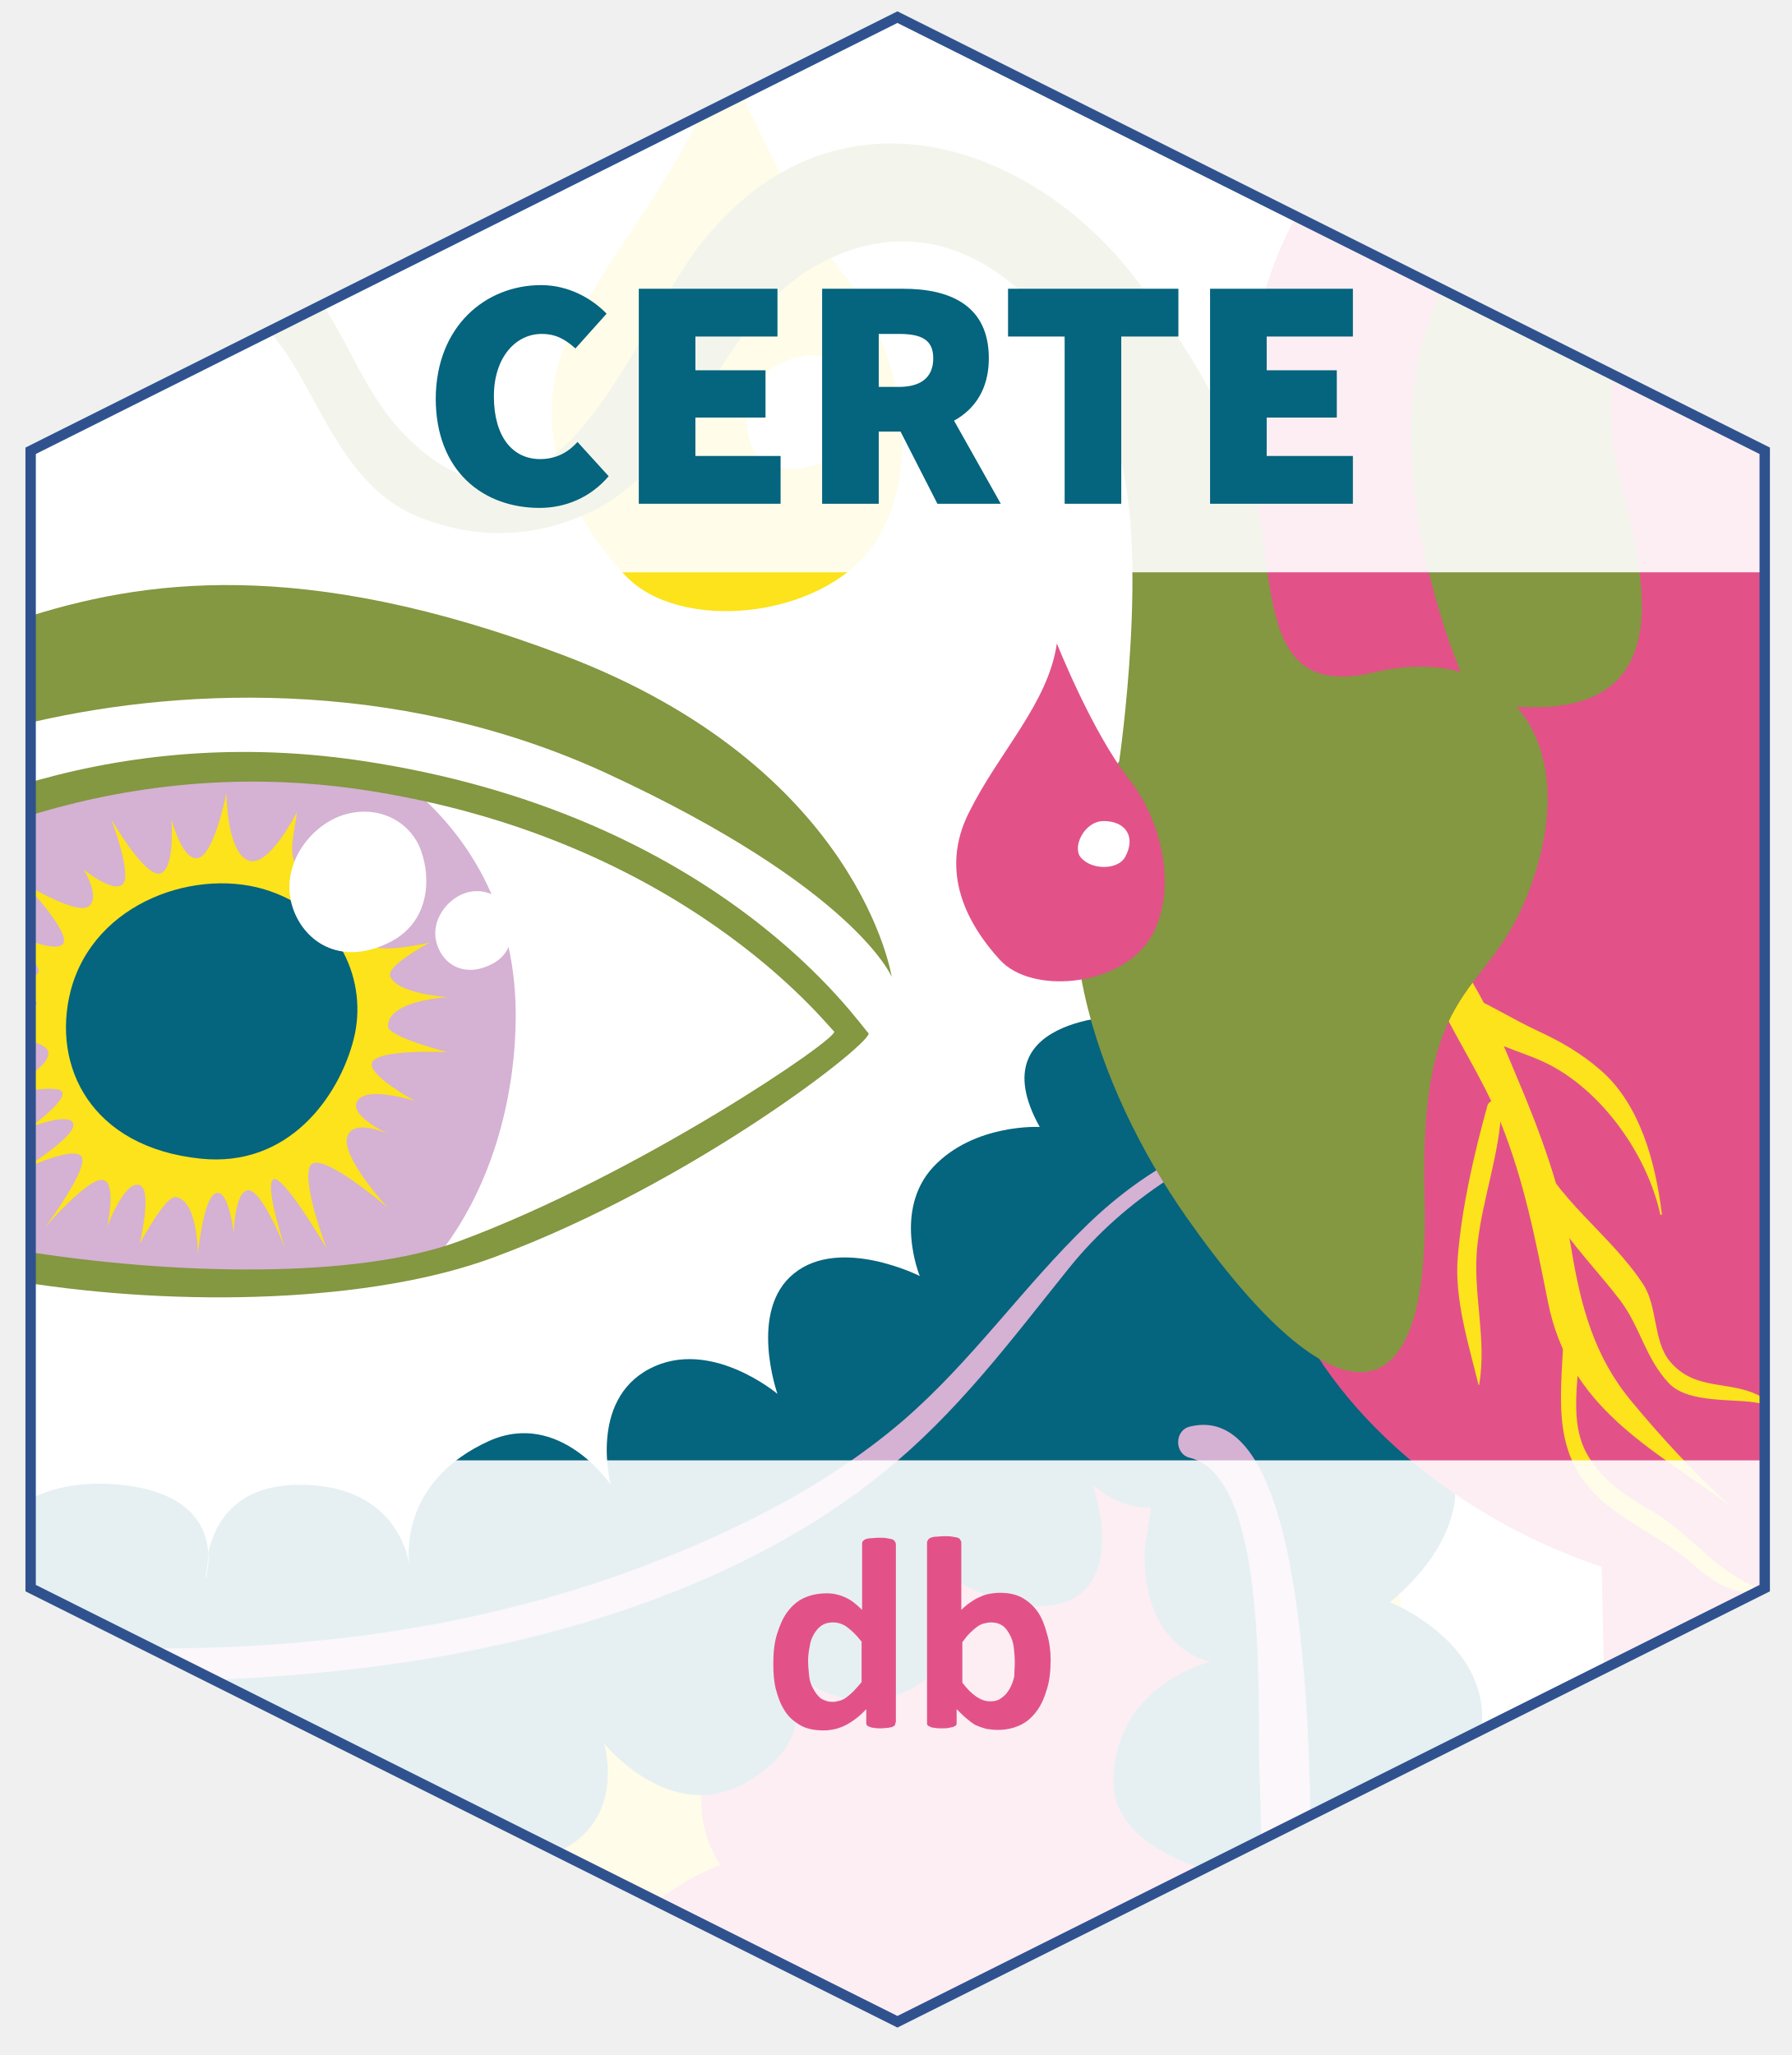
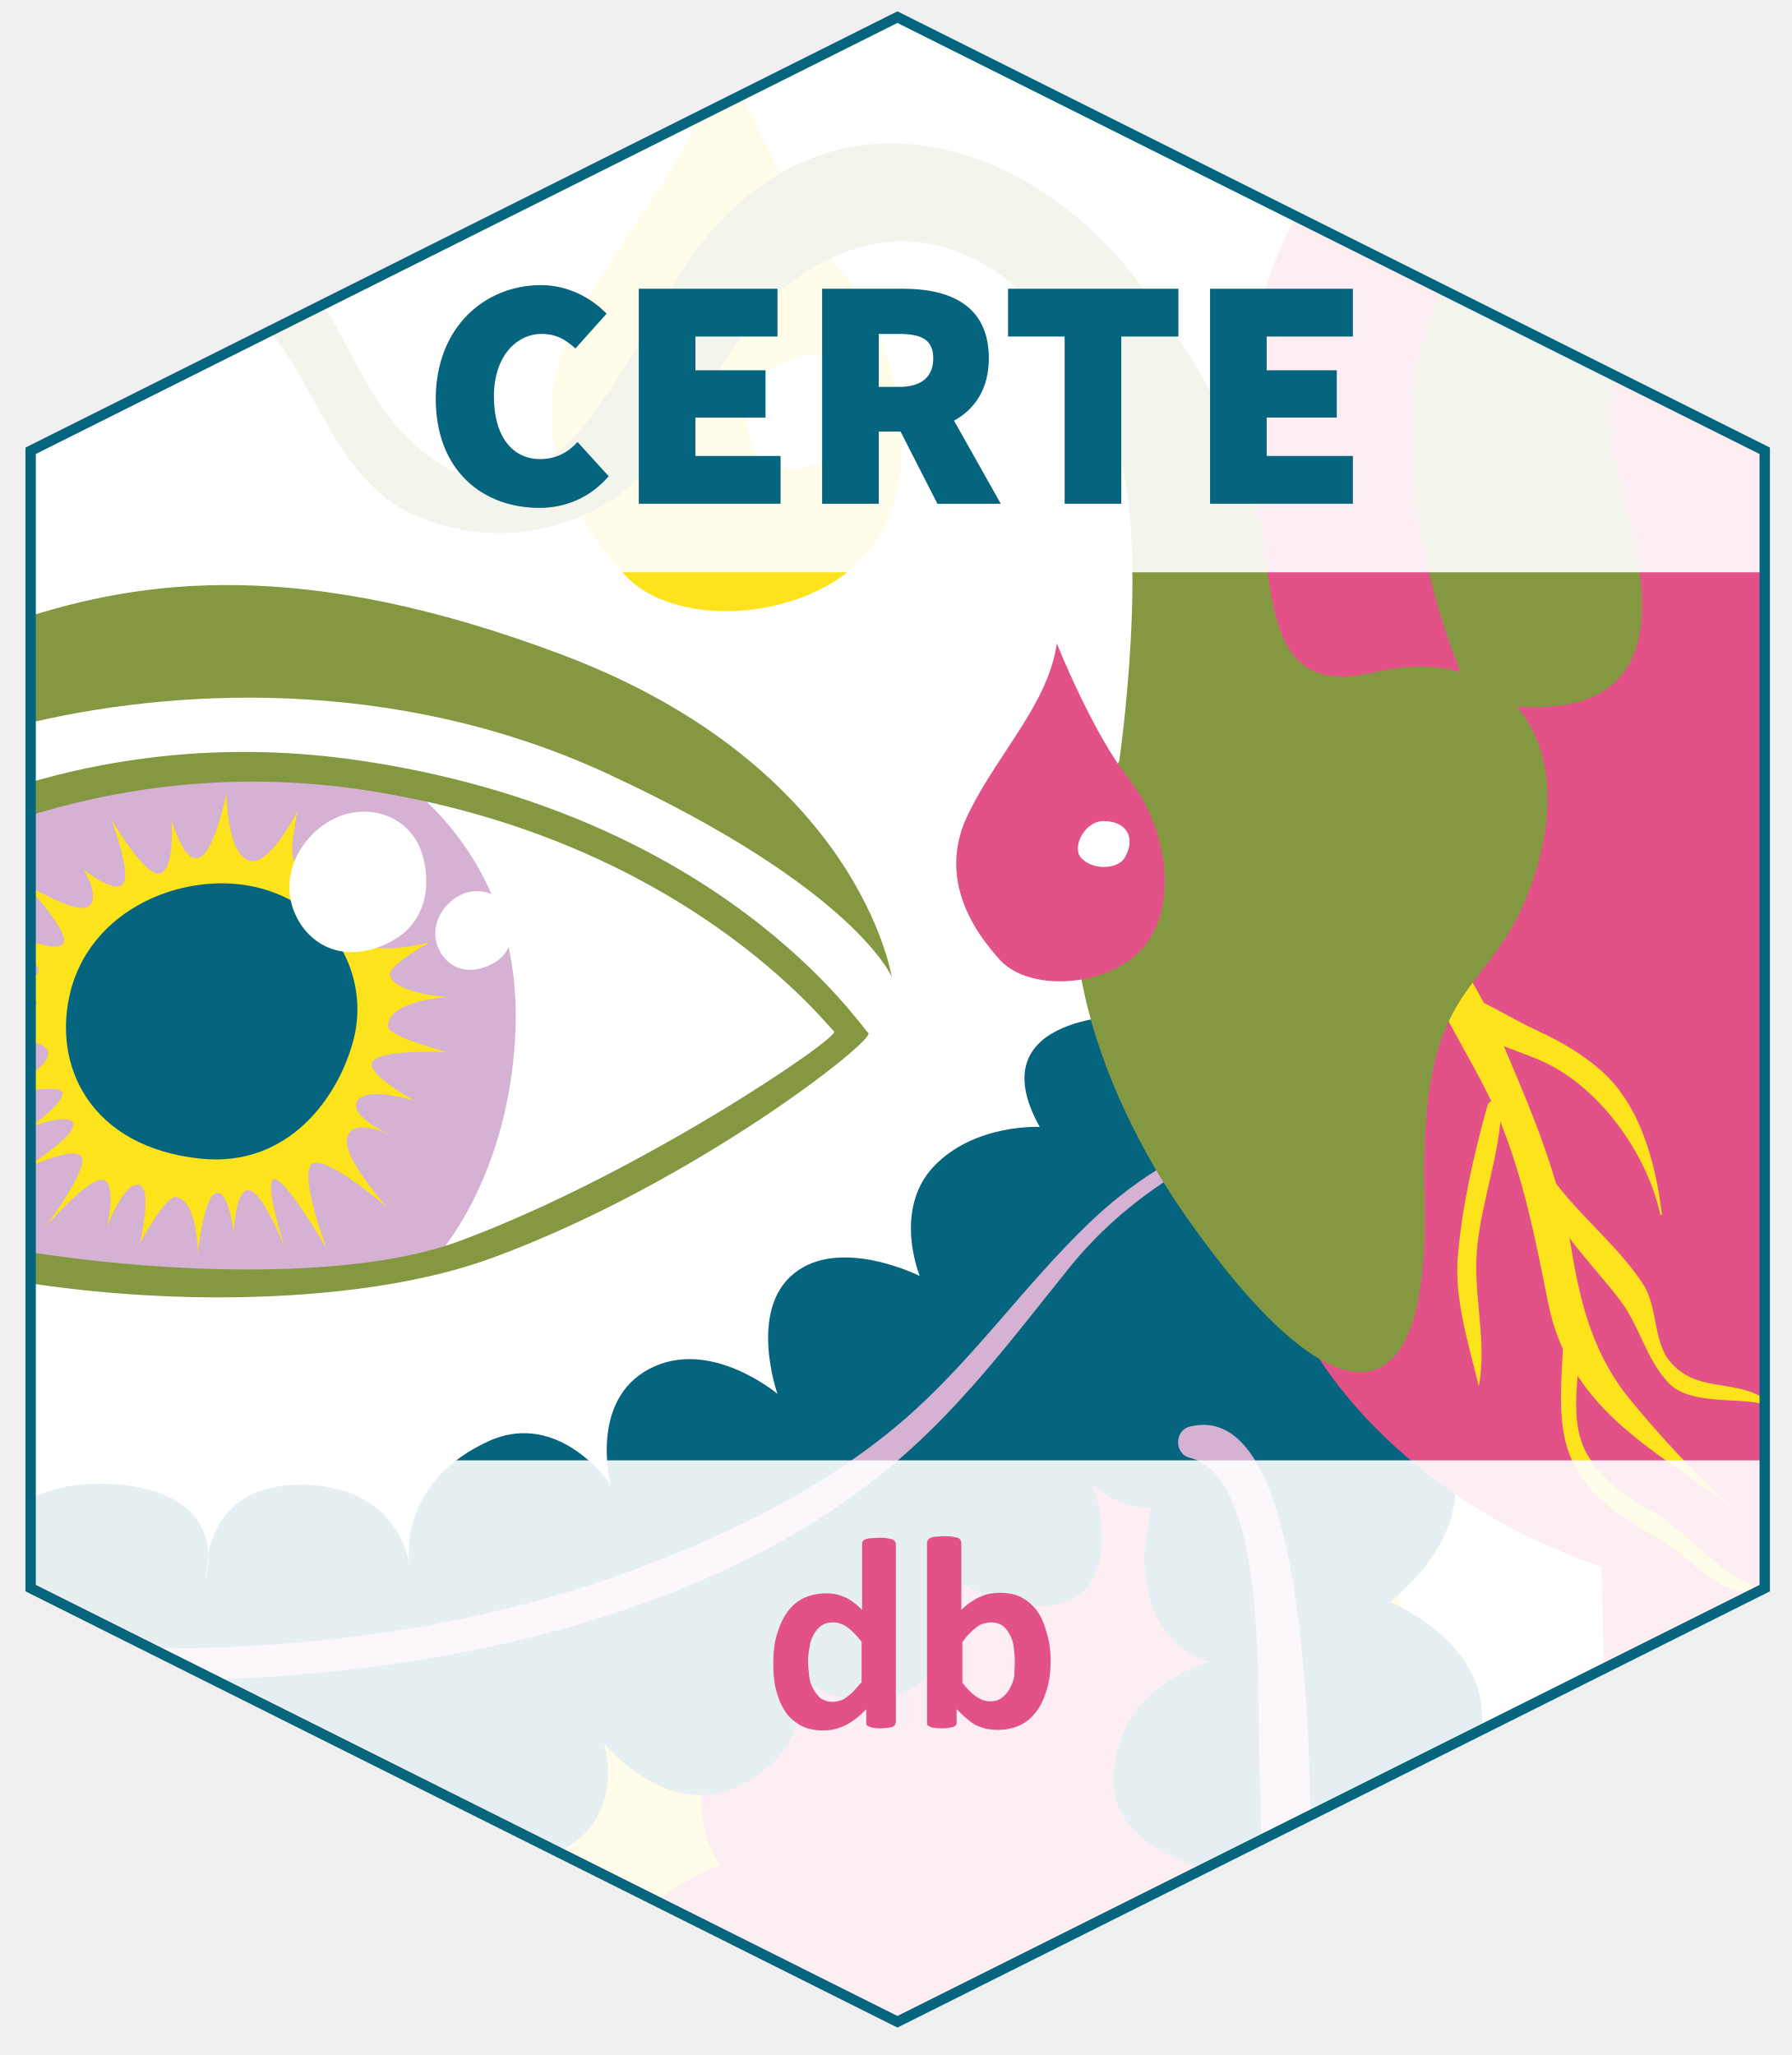
<svg xmlns="http://www.w3.org/2000/svg" xmlns:xlink="http://www.w3.org/1999/xlink" version="1.1" id="Layer_1" x="0px" y="0px" viewBox="0 0 345 395.7" style="enable-background:new 0 0 345 395.7;" xml:space="preserve">
  <style type="text/css">
	.st0{clip-path:url(#SVGID_2_);}
	.st1{clip-path:url(#SVGID_4_);fill:#E25289;}
	.st2{clip-path:url(#SVGID_4_);fill:#FCE31B;}
	.st3{clip-path:url(#SVGID_4_);fill:#05647E;}
	.st4{clip-path:url(#SVGID_4_);fill:#D5B1D3;}
	.st5{clip-path:url(#SVGID_4_);fill:#FFFFFF;}
	.st6{clip-path:url(#SVGID_4_);fill:#849741;}
	.st7{opacity:0.9;clip-path:url(#SVGID_2_);fill:#FFFFFF;}
	.st8{fill:#05647E;}
	.st9{fill:#E25289;}
</style>
  <g>
    <defs>
      <polygon id="SVGID_1_" points="172.8,3.3 339.8,86.8 339.8,305.8 172.8,389.3 5.9,305.8 5.9,86.8   " />
    </defs>
    <use xlink:href="#SVGID_1_" style="overflow:visible;fill:#FFFFFF;" />
    <clipPath id="SVGID_2_">
      <use xlink:href="#SVGID_1_" style="overflow:visible;" />
    </clipPath>
    <g id="logo" class="st0">
      <defs>
        <rect id="SVGID_3_" x="3.9" y="14.4" width="337.3" height="386" />
      </defs>
      <clipPath id="SVGID_4_">
        <use xlink:href="#SVGID_3_" style="overflow:visible;" />
      </clipPath>
      <path class="st1" d="M306.1,19.6" />
      <path class="st1" d="M306.1,19.6c0.7,3.3,5.8,3.2,6.6,0" />
      <path class="st2" d="M254.3,271.6c-26.4-12.8-106.2,18.5-135.2,26.2C93.7,304.6,49.7,329.2,3.9,328v62.1h266.3    C269.8,344.1,276.1,282.1,254.3,271.6" />
      <path class="st1" d="M222.7,266.2c-35.1-20.8-96.2-3.3-73.9,52c0,0-22.3,22.3-10.1,40.9c-10.7,4.2-23.1,14-33.5,31.1h8.1h35.2    h94.8C257.4,344.2,253.4,284.4,222.7,266.2" />
      <path class="st3" d="M272.7,380.7c0,0,15.5-4.4,12.7-16.9c-2.8-12.5-12.7-16.2-12.7-16.2s14-4.8,12.6-18.8    c-1.4-13.9-17.7-20.3-17.7-20.3s14.8-11.1,12.4-24.9c-2.3-13.8-17.8-14.7-17.8-14.7c5.3-6.9,20.2-9.5-6.1-35.1    c-20.6-20-23.3-0.7-30.7,4.4c-7.4,5.1,0,27.5,0,27.5l-5,32.7c-0.6,19.2,12.6,21.6,12.6,21.6s-18.6,4.4-18.6,23.2    c0,12.7,18.9,17.1,18.9,17.1s-20.3,8-16.7,25.9c0.3,1.4,0.6,2.7,1.1,3.9h66.8C281,382.8,272.7,380.7,272.7,380.7" />
      <path class="st3" d="M15.6,352c0,0,7.6,30.7,27.7,1.2c0,0,2.9,13.7,18.8,11.1c20.4-3.4,18.7-16.7,18.7-16.7s5.2,14,20.5,10.9    c20.8-4.1,15-22.8,15-22.8s12.8,15.9,27.4,7.5c16.1-9.3,8-21.4,5.4-24.6c-0.4-0.5-0.7-0.8-0.7-0.8s0.3,0.3,0.7,0.8    c2.7,3,13.4,13.5,26.3,6.6c15-8,4.4-23.4,4.4-23.4s15.6,11.1,26.2,6.3c10.6-4.8,4.4-22.3,4.4-22.3s12.9,13.4,27-5.9    c14.1-19.3,0-34.3,0-34.3s20.8,6.6,27.9-12.4c7.2-19-21.1-56.5-47.1-37.7c0,0-30.3-0.6-18,21.5c0,0-12.6-0.7-20.5,7.7    c-7.8,8.4-2.6,21-2.6,21s-15.3-7.7-24.2-0.5c-8.9,7.1-3.2,23.2-3.2,23.2s-13-11-24.7-4.8c-11.7,6.2-7.4,22.3-7.4,22.3    s-9.8-14.6-23.5-8.4c-16,7.3-15.7,20.5-15.3,23.7c0.1,0.5,0.1,0.7,0.1,0.7s0-0.3-0.1-0.7c-0.5-3.1-3.7-15.3-21.1-15.3    c-12.6,0-16.4,7.7-17.6,13.1c0.2,2.8-0.5,4.9-0.5,4.9s-0.1-2.1,0.5-4.9c-0.3-4.8-3.2-11.7-16.8-13.1c-9.2-0.9-15.3,1.2-19.3,3.8    v74.1C13,361.1,15.6,352,15.6,352" />
      <path class="st4" d="M32.8,248.1c3.3,0.2,6.6,0.4,9.8,0.6c9.2,0.2,18.2-0.9,27.2-2.3c1.6-1,3.4-1.6,5.4-1.6c0.1,0,0.2,0,0.3,0    c0.1,0,0.1,0,0.1,0c0.5-0.1,1.1-0.3,1.6-0.5c1.3-0.5,2.6-1,4-1.4c0.9-0.3,1.8-0.5,2.7-0.6c10.5-12.8,15.4-30.5,15.4-46.9    c0-18.9-8.1-33.3-19.3-43c-13.1-2-26.3-4-39.6-3.8c-10.1,0.2-19.9,1.6-29.8,3.7c-2,0.4-4.4,0.7-6.8,1v91c2.9,0.1,5.7,0.3,8.5,0.8    C19.2,246.4,25.9,247.6,32.8,248.1" />
      <path class="st2" d="M12,210.3c0.7,1.9-6.3,6.8-6.3,6.8s7-2.8,8.3-1c1.6,2.2-9.8,9.2-9.8,9.2s9.9-4.8,11.5-2.6    c1.5,2.2-7,13.6-7,13.6s8.3-9.6,11.1-9.1c2.8,0.5,0.8,9.1,0.8,9.1s3.4-9.2,6.3-8.1c2.5,1,0,11.3,0,11.3s4.9-9.2,6.9-9    c4.3,0.5,4.3,11,4.3,11s1.1-11.6,3.7-11.8c2.3-0.3,3.2,7.7,3.2,7.7s0.2-7.7,2.6-8.2c2.7-0.6,7.3,11.2,7.3,11.2s-4-12-2.3-13.3    c1.8-1.2,10.3,13.3,10.3,13.3s-5-13-3.1-16c1.9-3,14.8,8.1,14.8,8.1s-9.1-9.9-7.7-13.7c1.1-3.1,6.3-1.2,8.2-0.3    c-2.1-1-7.8-4-6.3-6.5c1.8-3,11.1,0,11.1,0s-9-4.9-8.3-7.3c0.8-2.8,14.6-2.1,14.6-2.1s-11.5-2.9-11.5-5c0-5,11.5-5.6,11.5-5.6    s-9.9-0.6-11.1-4.1c-0.6-2,7.6-6.4,7.6-6.4s-10.7,2.5-11.7,0c-1.4-3.6,7.6-16.1,7.6-16.1s-7.7,8-11.7,6.6    c-3.9-1.3,1.1-15.7,1.1-15.7s-6.5,13.1-9.8,11.3c-3.3-1.8-1.5-7.1-1-11.3c0,0-5.6,11.3-9.6,9.3c-4-2-4-12.9-4-12.9    s-2.3,11.7-5.4,12.5c-3.1,0.8-5.2-7.5-5.2-7.5s0.8,10-2.3,10.5c-3,0.5-9.3-10.5-9.3-10.5s4,10.5,2.3,12.5c-1.8,2-7.6-2.8-7.6-2.8    s3.3,5.3,1,7.1c-2.3,1.8-12.3-4.3-12.3-4.3s9.1,9.6,7.3,11.6c-1.1,1.2-5.2-0.1-8.1-1.3v1.6c1.8,1.9,3.7,4.1,3.4,5.1    c-0.2,0.7-1.7,1.1-3.4,1.5v2.7c1.7,0.6,3.1,1.3,3.1,1.8c-0.1,0.7-1.4,1.5-3.1,2.2v4.6c2.9,0.6,5.3,1.5,5.3,2.7    c0.1,1.8-2.4,3.7-5.3,5.3v2.2C7.9,209.6,11.6,209.3,12,210.3" />
      <path class="st1" d="M237.3,19.2c4.2,7.6,7.9,15.3,12.2,22.6c-13.4,23.9-10.7,58.9-10.7,58.9c7.4,62.8,43,69.4,43,69.4    c2.9,28.4-35,76.3-35,76.3c5.3,18.9,27.4,43.8,61.6,55.3c0.3,13.8,1.1,49.4,1.5,88.4h31.2V60.6C330.7,38.3,308.2,20.5,286,20" />
      <path class="st2" d="M138.8,8.6c0,0,11.3,28.6,23.2,43.6c11.9,15,16.1,38.9,6,53c-10.1,14.1-37.4,16.7-47.7,5.5    c-10.3-11.2-19.8-28.3-10-47.7C120.2,43.6,135.9,28.2,138.8,8.6" />
      <path class="st5" d="M150,70.1c-7.8,3.9-7.8,16.6-2.2,19.2c7,3.2,17.4-2.1,17.9-8.6C166.4,70.1,158.9,65.7,150,70.1" />
      <path class="st3" d="M52,171.6c-13.7-4.8-33.9,1.9-38.4,19.2c-3.7,14.5,3.9,30.1,25,32.3c17,1.8,26.7-12,29.5-23    C70.9,189.1,65.5,176.3,52,171.6" />
      <path class="st5" d="M66.9,156.7c-6.9,1.7-13.3,9.9-10.5,18.2c2.4,6.9,9.7,11.2,18.9,6.4c7.4-3.9,7.7-12.1,5.8-17.4    C79.4,158.8,73.7,155,66.9,156.7" />
      <path class="st5" d="M90.1,171.8c-3.9,1-7.5,5.6-5.9,10.2c1.3,3.9,5.4,6.3,10.6,3.6c4.2-2.2,4.3-6.8,3.3-9.7    C97,173,93.9,170.9,90.1,171.8" />
      <path class="st2" d="M332.8,289.6c-6.7-6.1-12.8-12.7-18.6-19.7c-7.2-8.6-9.8-18.3-11.6-29.2c-1.9-11.4-5.9-22.4-10.4-33    c-3.9-9.2-8.3-21-16.1-27.6c-1.5-1.3-3.6,0.2-3.1,2c2.9,11.8,11.3,22.5,15.9,33.9c4.6,11.4,6.8,22.9,9.2,34.9    c4.1,20.1,19.5,27.7,34.6,38.7C332.8,289.8,332.9,289.7,332.8,289.6" />
      <path class="st2" d="M320,233.8c-1.2-9.7-4.1-21.2-12-27.9c-3.6-3.1-7.4-5.3-11.7-7.3c-5.2-2.4-10.1-5.6-15.4-7.7    c-1.8-0.7-3.4,1-2.4,2.7c3.5,6.1,11.9,7.9,17.9,10.5c11.3,4.8,20.7,17.8,23.3,29.8C319.7,234,320,233.9,320,233.8" />
      <path class="st2" d="M294.5,220c0.4,12.5,10.3,21,17.4,30.3c3.9,5.1,4.9,11.2,9.4,16c3.8,4.1,12.9,2.9,17.5,3.9    c0.7,0.2,1.1-0.9,0.4-1.2c-5.9-3.4-12.7-0.9-17.7-6.9c-3.2-3.9-2.3-10.5-5.1-14.8c-6.5-9.9-16.8-16.2-21.5-27.4    C294.8,219.7,294.5,219.8,294.5,220" />
      <path class="st2" d="M301.1,256.5c-0.5,13.4-2.9,24.7,9,33.8c5.2,4,11,6.6,16,11c3.2,2.8,6.6,5.4,10.9,5.2c0.7,0,0.9-1,0.3-1.3    c-7.2-3.1-12.1-10-19-14.1c-4.8-2.8-9-5.4-12.1-10.1c-4.8-7.1-1.7-16.8-2-24.7C304.1,254.3,301.2,254.6,301.1,256.5" />
      <path class="st2" d="M284.8,266.7c1.6-9-1.4-18-0.3-27.2c1-8.9,4.3-17.4,4.6-26.4c0.1-1.6-2.3-1.6-2.7-0.2    c-2.6,9.4-4.9,19.4-5.7,29.1c-0.7,8.1,2.1,16.9,4,24.7C284.7,266.7,284.8,266.7,284.8,266.7" />
      <path class="st6" d="M341.1-22.3c-2.5,1.9-8,5.9-11.4,9C309.1,5.4,286.8,26.4,274.5,64c-9.5,29.1,8,70.8,9.8,71.1    c46.3,8.2,29.3-32.1,26.5-47.9c-4.1-23.4,12.6-52.7,30.3-72.9v-33.7L341.1-22.3z" />
      <path class="st6" d="M116.8,148.9c47.8,22.1,54.9,39.2,54.9,39.2s-6.2-40.4-63.4-62c-50.3-19-81-14.5-104.3-6.9v20.4    C32.3,132.6,75.6,129.9,116.8,148.9" />
      <path class="st6" d="M95.1,242.1c38.9-14.4,73.7-42,72.1-43.2c-1.5-1.2-28.3-42.3-98.2-52.5c-24.8-3.6-46.6-0.8-65.1,4.8v6.4    c18.4-5.9,40.6-9.2,65.4-5.6c62.1,9.1,90,45.6,91.3,46.6c1.3,1.1-37.6,27.6-72.2,40.4c-19.7,7.3-54.9,6.6-84.6,1.8v6    C35,251.8,71.7,250.8,95.1,242.1" />
      <path class="st3" d="M39.5,303.7c0,0,0.7-2.1,0.5-4.9C39.4,301.6,39.5,303.7,39.5,303.7" />
      <path class="st3" d="M149.1,318.6c-0.4-0.5-0.7-0.8-0.7-0.8S148.6,318.1,149.1,318.6" />
      <path class="st3" d="M78.8,301.1c0,0.5,0.1,0.7,0.1,0.7S78.9,301.6,78.8,301.1" />
      <path class="st4" d="M73.6,320.7c33.4-4.5,69.7-15.5,96.3-37c14.4-11.6,24.5-25.3,36-39.6c5.4-6.7,11.8-12.3,19-17    c14.7-9.7,24.9-2.6,35.4,8.3c1.7,1.8,4.1-0.5,3.2-2.5c-12.3-26.1-38.6-12-53.8,2.6c-12.7,12.2-22.5,26.6-36,38.2    c-15.8,13.5-35.4,22.8-54.8,29.7c-36.7,12.9-76.2,15.9-114.9,13v6.5C27.1,324.4,50.4,323.8,73.6,320.7" />
      <path class="st4" d="M229.1,274.7c-3,0.7-3,5.3,0,6c15.4,3.8,12.9,48.2,13.4,59.9c0.6,16.5,0.6,33,0.4,49.5h8.9    C253.4,347.2,253.7,268.6,229.1,274.7" />
      <path class="st6" d="M57.7,72.2c5.8,10.2,11,22.5,22.8,27.3c11.1,4.5,22.6,4.2,33.4-1c20.4-10,24.5-37,43.3-47.4    c24.2-13.4,45.1,4.2,56.1,29.4c0.5,1.9,1.1,3.8,1.8,5.8c6.4,19.4,0.4,60.3,0.4,60.3c-18.3,25.9-4,63.6,12.9,87.7    c28.4,40.5,47.1,40.4,45.9-3.5c-1.2-43.7,12.5-37.6,20.6-60.6c10-28.1-5.3-46.7-30.5-40.7c-26.1,6.2-16.5-25.8-26.2-44.6    c-6.7-13-12.1-21.6-16.3-26.7c-19.6-29.9-60.6-45.5-87.4-10.7c-12.8,16.7-28.7,64.9-56.8,36C67.7,73.1,65.3,58.1,53.4,48.7    c-10.8-8.5-27.8-9.2-39.9-3.5c-3.4,1.6-6.5,3.5-9.5,5.6v23.1C22.3,56.3,41.3,43.5,57.7,72.2" />
      <path class="st1" d="M203.5,123.9c0,0,6.8,17.1,13.8,26c7.1,8.9,9.6,23.2,3.6,31.6c-6,8.4-22.3,10-28.4,3.3    c-6.1-6.7-11.8-16.8-5.9-28.4C192.4,144.7,201.8,135.5,203.5,123.9" />
      <path class="st5" d="M212.5,158.1c-3.7,0-6.1,5-4.4,7c2.1,2.5,7.1,2.4,8.5,0C218.8,161.2,216.8,158.1,212.5,158.1" />
    </g>
    <rect id="lower_opac" x="-0.6" y="281.2" class="st7" width="356" height="124.3" />
    <rect id="upper_opac" x="-4.3" y="-14.1" class="st7" width="356" height="124.3" />
-     <use xlink:href="#SVGID_1_" style="overflow:visible;fill:none;stroke:#2F528F;stroke-width:2;stroke-miterlimit:10;" />
+     <use xlink:href="#SVGID_1_" style="overflow:visible;fill:none;stroke:#05647E;stroke-width:2;stroke-miterlimit:10;" />
  </g>
  <g id="Certe">
    <path class="st8" d="M104.2,54.9c5.2,0,9.7,2.5,12.6,5.5l-6,6.7c-2-1.8-3.8-2.8-6.5-2.8c-5,0-9.2,4.5-9.2,12   c0,7.8,3.6,12.1,8.9,12.1c3.2,0,5.5-1.4,7.2-3.3l6,6.6c-3.5,4.1-8.3,6.1-13.3,6.1c-10.8,0-20-7-20-21.1   C84,62.8,93.5,54.9,104.2,54.9" />
    <polygon class="st8" points="123,55.6 149.7,55.6 149.7,64.8 133.9,64.8 133.9,71.3 147.4,71.3 147.4,80.4 133.9,80.4 133.9,87.8    150.3,87.8 150.3,97 123,97  " />
    <path class="st8" d="M180.5,97l-7.1-13.9h-4.2V97h-10.9V55.6h15.6c8.9,0,16.5,3.1,16.5,13.4c0,5.9-2.7,9.8-6.7,12l9,16H180.5z    M169.2,74.5h3.9c4.3,0,6.6-1.9,6.6-5.5c0-3.6-2.3-4.7-6.6-4.7h-3.9V74.5z" />
    <polygon class="st8" points="205,64.8 194.1,64.8 194.1,55.6 226.9,55.6 226.9,64.8 215.9,64.8 215.9,97 205,97  " />
    <polygon class="st8" points="233,55.6 260.5,55.6 260.5,64.8 243.9,64.8 243.9,71.3 257.4,71.3 257.4,80.4 243.9,80.4 243.9,87.8    260.5,87.8 260.5,97 233,97  " />
  </g>
  <g>
    <path class="st9" d="M172.4,331.7c0,0.2,0,0.4-0.1,0.5c-0.1,0.1-0.2,0.2-0.4,0.3s-0.5,0.1-0.9,0.2c-0.4,0-0.8,0.1-1.3,0.1   c-0.6,0-1,0-1.4-0.1c-0.4,0-0.6-0.1-0.9-0.2c-0.2-0.1-0.4-0.2-0.5-0.3c-0.1-0.1-0.1-0.3-0.1-0.5v-2.6c-1.2,1.3-2.5,2.3-3.8,3   c-1.3,0.7-2.8,1.1-4.4,1.1c-1.8,0-3.3-0.3-4.5-1c-1.2-0.7-2.3-1.6-3-2.8c-0.8-1.2-1.3-2.6-1.7-4.1c-0.4-1.6-0.5-3.2-0.5-5   c0-2.1,0.2-4,0.7-5.6s1.1-3.1,2-4.3c0.9-1.2,1.9-2.1,3.2-2.7c1.3-0.6,2.8-0.9,4.4-0.9c1.3,0,2.5,0.3,3.6,0.8   c1.1,0.5,2.1,1.3,3.2,2.4v-12.7c0-0.2,0-0.3,0.1-0.5c0.1-0.1,0.3-0.3,0.5-0.4c0.3-0.1,0.6-0.2,1-0.2s1-0.1,1.6-0.1   c0.6,0,1.2,0,1.6,0.1s0.8,0.1,1,0.2c0.2,0.1,0.4,0.2,0.5,0.4s0.2,0.3,0.2,0.5V331.7z M165.8,316c-0.9-1.2-1.9-2.1-2.7-2.7   s-1.8-0.9-2.7-0.9c-0.9,0-1.6,0.2-2.2,0.6c-0.6,0.4-1.1,1-1.5,1.7c-0.4,0.7-0.7,1.5-0.8,2.4c-0.2,0.9-0.3,1.8-0.3,2.7   c0,1,0.1,1.9,0.2,2.9s0.4,1.8,0.8,2.5c0.4,0.7,0.8,1.3,1.4,1.8c0.6,0.4,1.4,0.7,2.3,0.7c0.5,0,0.9-0.1,1.3-0.2   c0.4-0.1,0.9-0.3,1.3-0.6s0.9-0.7,1.4-1.2c0.5-0.5,1-1.1,1.6-1.8V316z" />
    <path class="st9" d="M202.3,319.6c0,2.1-0.2,4-0.7,5.6c-0.5,1.7-1.1,3.1-2,4.3c-0.9,1.2-1.9,2.1-3.2,2.7c-1.3,0.6-2.7,0.9-4.3,0.9   c-0.8,0-1.5-0.1-2.2-0.2c-0.7-0.2-1.3-0.4-2-0.7c-0.6-0.3-1.2-0.8-1.8-1.3s-1.2-1.1-1.9-1.8v2.6c0,0.2,0,0.4-0.1,0.5   c-0.1,0.1-0.3,0.2-0.5,0.3c-0.2,0.1-0.5,0.1-0.9,0.2s-0.8,0.1-1.3,0.1c-0.5,0-1,0-1.4-0.1c-0.4,0-0.7-0.1-0.9-0.2   c-0.2-0.1-0.4-0.2-0.5-0.3c-0.1-0.1-0.1-0.3-0.1-0.5v-34.7c0-0.2,0.1-0.3,0.2-0.5s0.3-0.3,0.5-0.4c0.3-0.1,0.6-0.2,1-0.2   s1-0.1,1.6-0.1c0.6,0,1.2,0,1.6,0.1s0.8,0.1,1,0.2c0.3,0.1,0.4,0.2,0.5,0.4s0.2,0.3,0.2,0.5v13c0.6-0.6,1.2-1.1,1.8-1.5   c0.6-0.4,1.2-0.8,1.8-1c0.6-0.3,1.2-0.5,1.8-0.6s1.3-0.2,2-0.2c1.7,0,3.2,0.3,4.4,1s2.2,1.6,3,2.8s1.3,2.6,1.7,4.1   C202.1,316.3,202.3,317.9,202.3,319.6z M195.4,320.1c0-1-0.1-2-0.2-2.9c-0.1-0.9-0.4-1.8-0.8-2.5s-0.8-1.3-1.4-1.7   c-0.6-0.4-1.3-0.6-2.2-0.6c-0.4,0-0.9,0.1-1.3,0.2s-0.9,0.3-1.3,0.6s-0.9,0.7-1.4,1.2s-1,1.1-1.5,1.8v7.8c0.9,1.2,1.8,2.1,2.7,2.7   c0.9,0.6,1.7,0.9,2.7,0.9c0.9,0,1.6-0.2,2.2-0.7c0.6-0.4,1.1-1,1.5-1.7s0.7-1.5,0.9-2.4C195.3,321.9,195.4,321,195.4,320.1z" />
  </g>
</svg>
